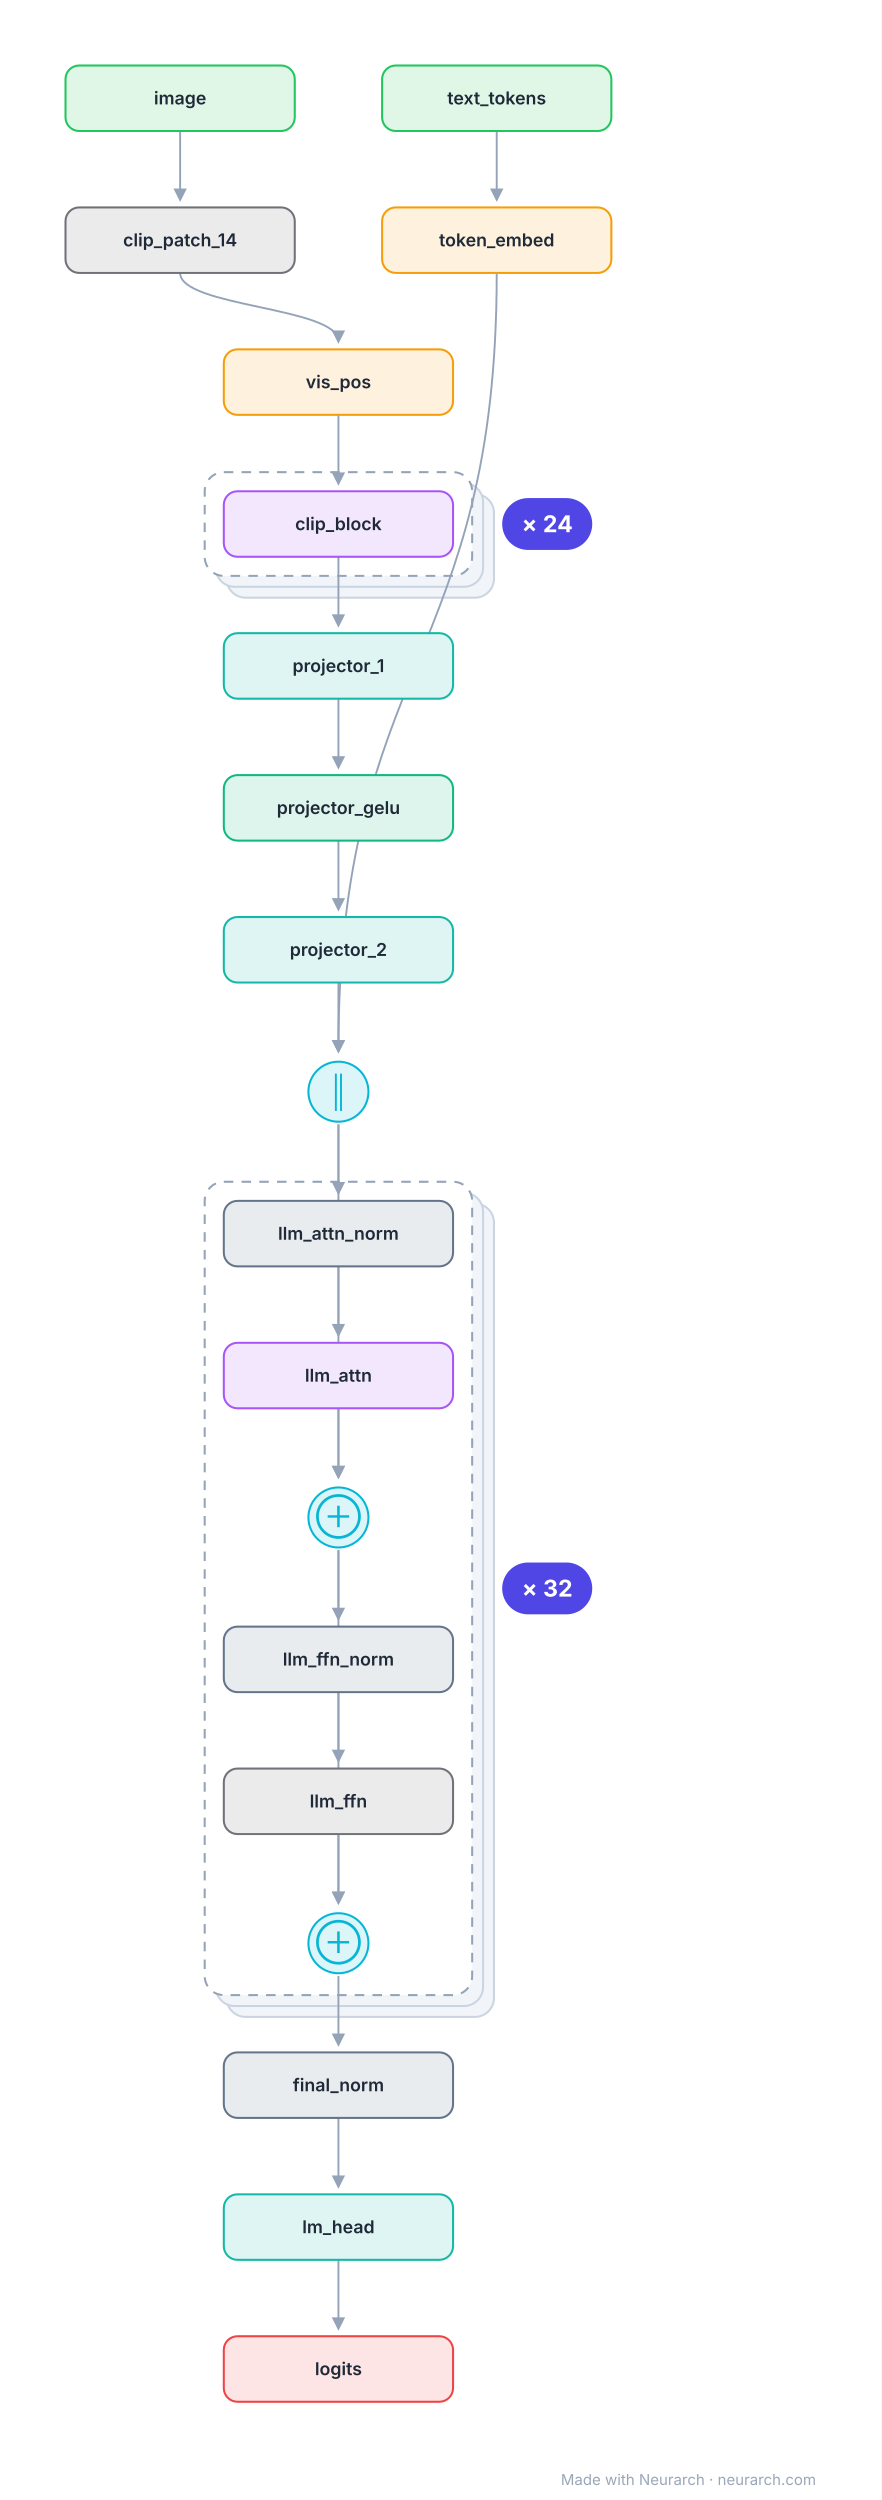
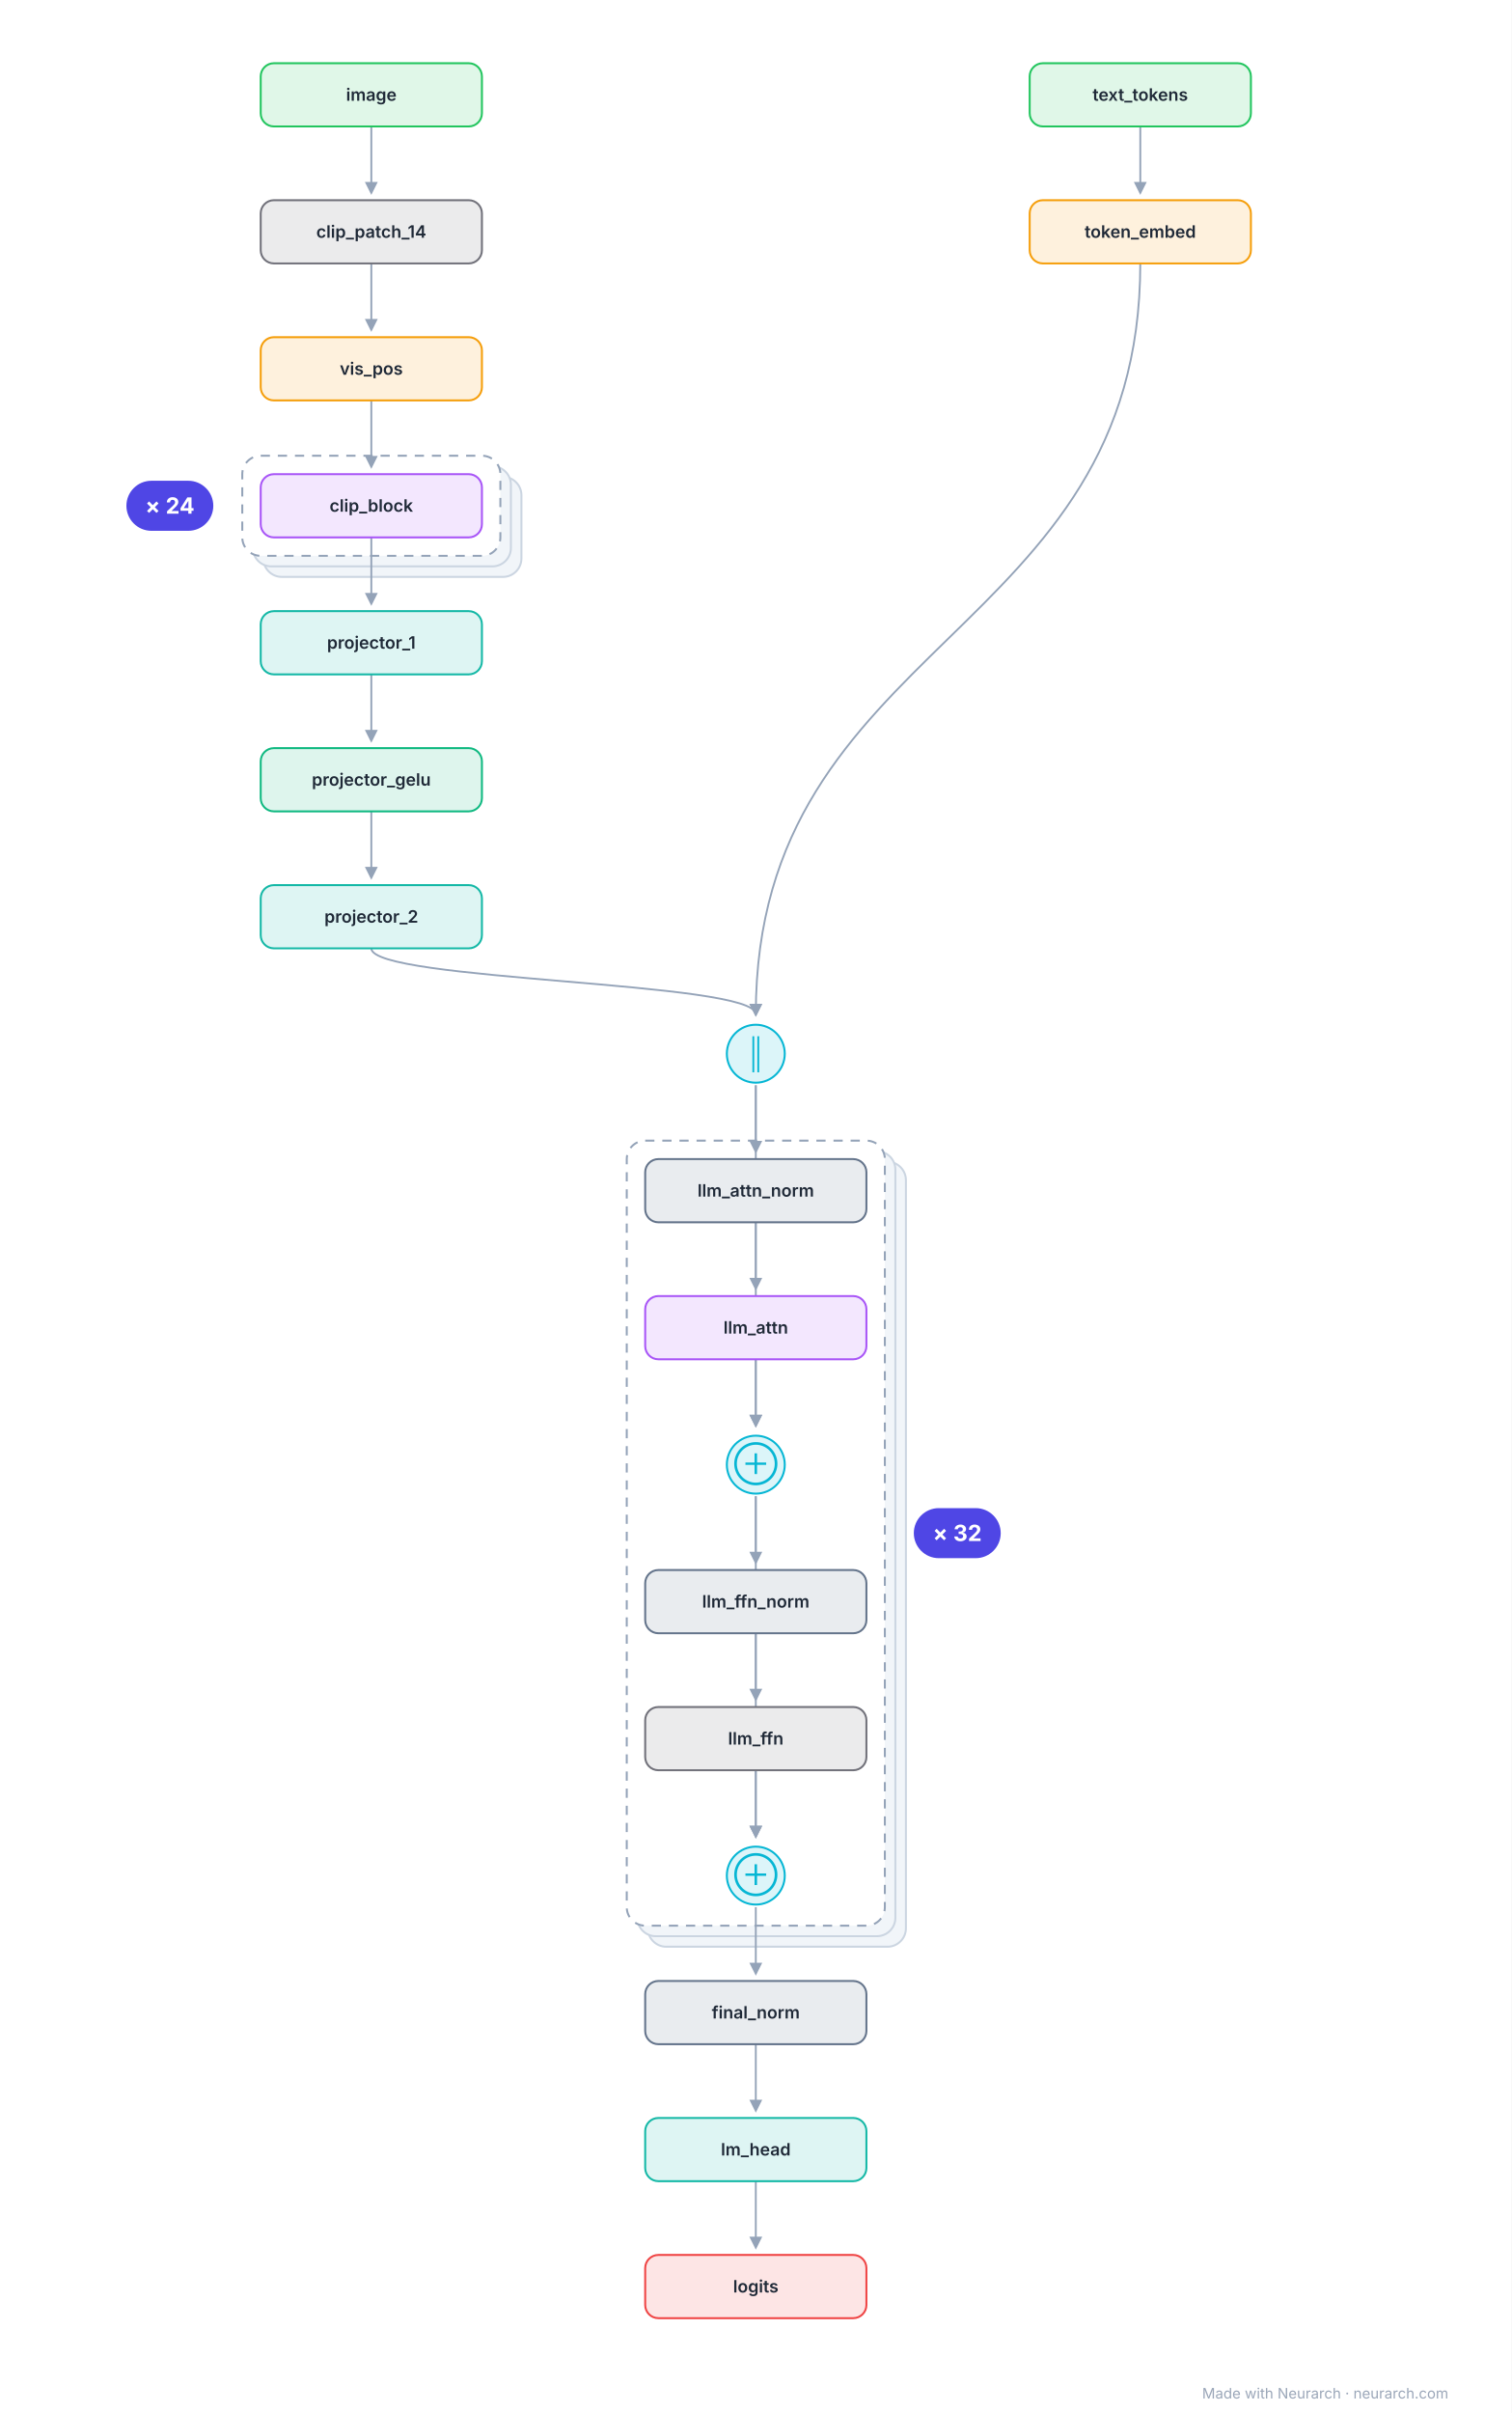
- <svg xmlns="http://www.w3.org/2000/svg" width="646" height="1832" viewBox="0 0 646 1832" font-family="-apple-system, 'Segoe UI', Inter, Helvetica, Arial, sans-serif">
+ <svg xmlns="http://www.w3.org/2000/svg" width="1148" height="1832" viewBox="0 0 1148 1832" font-family="-apple-system, 'Segoe UI', Inter, Helvetica, Arial, sans-serif">
  <defs>
    <marker id="arrow" viewBox="0 0 10 10" refX="8" refY="5" markerWidth="7" markerHeight="7" orient="auto-start-reverse">
      <path d="M0,0 L10,5 L0,10 z" fill="#94a3b8" />
    </marker>
  </defs>
-   <rect x="0" y="0" width="646" height="1832" fill="#ffffff" />
-   <rect x="166.0" y="362.0" width="196.0" height="76.0" rx="14" fill="#f1f5f9" stroke="#cbd5e1" stroke-width="1.5" />
-   <rect x="158.0" y="354.0" width="196.0" height="76.0" rx="14" fill="#f1f5f9" stroke="#cbd5e1" stroke-width="1.5" />
-   <rect x="150.0" y="346.0" width="196.0" height="76.0" rx="14" fill="#ffffff" stroke="#94a3b8" stroke-width="1.5" stroke-dasharray="7 6" />
-   <rect x="368.0" y="365.0" width="66" height="38" rx="19" fill="#4f46e5" />
-   <text x="401.0" y="390.0" text-anchor="middle" font-size="17" font-weight="700" fill="#ffffff">× 24</text>
-   <rect x="166.0" y="882.0" width="196.0" height="596.0" rx="14" fill="#f1f5f9" stroke="#cbd5e1" stroke-width="1.5" />
-   <rect x="158.0" y="874.0" width="196.0" height="596.0" rx="14" fill="#f1f5f9" stroke="#cbd5e1" stroke-width="1.5" />
-   <rect x="150.0" y="866.0" width="196.0" height="596.0" rx="14" fill="#ffffff" stroke="#94a3b8" stroke-width="1.5" stroke-dasharray="7 6" />
-   <rect x="368.0" y="1145.0" width="66" height="38" rx="19" fill="#4f46e5" />
-   <text x="401.0" y="1170.0" text-anchor="middle" font-size="17" font-weight="700" fill="#ffffff">× 32</text>
-   <path d="M132.0,96.0 C132.0,121.0 132.0,121.0 132.0,146.0" fill="none" stroke="#94a3b8" stroke-width="1.4" marker-end="url(#arrow)" />
-   <path d="M132.0,200.0 C132.0,225.0 248.0,225.0 248.0,250.0" fill="none" stroke="#94a3b8" stroke-width="1.4" marker-end="url(#arrow)" />
-   <path d="M248.0,304.0 C248.0,329.0 248.0,329.0 248.0,354.0" fill="none" stroke="#94a3b8" stroke-width="1.4" marker-end="url(#arrow)" />
-   <path d="M248.0,512.0 C248.0,537.0 248.0,537.0 248.0,562.0" fill="none" stroke="#94a3b8" stroke-width="1.4" marker-end="url(#arrow)" />
-   <path d="M248.0,616.0 C248.0,641.0 248.0,641.0 248.0,666.0" fill="none" stroke="#94a3b8" stroke-width="1.4" marker-end="url(#arrow)" />
-   <path d="M364.0,96.0 C364.0,121.0 364.0,121.0 364.0,146.0" fill="none" stroke="#94a3b8" stroke-width="1.4" marker-end="url(#arrow)" />
-   <path d="M248.0,720.0 C248.0,745.0 248.0,745.0 248.0,770.0" fill="none" stroke="#94a3b8" stroke-width="1.4" marker-end="url(#arrow)" />
-   <path d="M364.0,200.0 C364.0,485.0 248.0,485.0 248.0,770.0" fill="none" stroke="#94a3b8" stroke-width="1.4" marker-end="url(#arrow)" />
-   <path d="M248.0,824.0 C248.0,849.0 248.0,849.0 248.0,874.0" fill="none" stroke="#94a3b8" stroke-width="1.4" marker-end="url(#arrow)" />
-   <path d="M248.0,928.0 C248.0,953.0 248.0,953.0 248.0,978.0" fill="none" stroke="#94a3b8" stroke-width="1.4" marker-end="url(#arrow)" />
-   <path d="M248.0,1032.0 C248.0,1057.0 248.0,1057.0 248.0,1082.0" fill="none" stroke="#94a3b8" stroke-width="1.4" marker-end="url(#arrow)" />
-   <path d="M248.0,824.0 C248.0,953.0 248.0,953.0 248.0,1082.0" fill="none" stroke="#94a3b8" stroke-width="1.4" marker-end="url(#arrow)" />
-   <path d="M248.0,1136.0 C248.0,1161.0 248.0,1161.0 248.0,1186.0" fill="none" stroke="#94a3b8" stroke-width="1.4" marker-end="url(#arrow)" />
-   <path d="M248.0,1240.0 C248.0,1265.0 248.0,1265.0 248.0,1290.0" fill="none" stroke="#94a3b8" stroke-width="1.4" marker-end="url(#arrow)" />
-   <path d="M248.0,1344.0 C248.0,1369.0 248.0,1369.0 248.0,1394.0" fill="none" stroke="#94a3b8" stroke-width="1.4" marker-end="url(#arrow)" />
-   <path d="M248.0,1136.0 C248.0,1265.0 248.0,1265.0 248.0,1394.0" fill="none" stroke="#94a3b8" stroke-width="1.4" marker-end="url(#arrow)" />
-   <path d="M248.0,1552.0 C248.0,1577.0 248.0,1577.0 248.0,1602.0" fill="none" stroke="#94a3b8" stroke-width="1.4" marker-end="url(#arrow)" />
-   <path d="M248.0,1656.0 C248.0,1681.0 248.0,1681.0 248.0,1706.0" fill="none" stroke="#94a3b8" stroke-width="1.4" marker-end="url(#arrow)" />
-   <path d="M248.0,408.0 C248.0,433.0 248.0,433.0 248.0,458.0" fill="none" stroke="#94a3b8" stroke-width="1.4" marker-end="url(#arrow)" />
-   <path d="M248.0,1448.0 C248.0,1473.0 248.0,1473.0 248.0,1498.0" fill="none" stroke="#94a3b8" stroke-width="1.4" marker-end="url(#arrow)" />
-   <rect x="48.0" y="48.0" width="168" height="48" rx="10" fill="rgb(224, 247, 232)" stroke="#22c55e" stroke-width="1.5" />
-   <text x="132.0" y="76.5" text-anchor="middle" font-size="13" font-weight="600" fill="#1f2937">image</text>
-   <rect x="48.0" y="152.0" width="168" height="48" rx="10" fill="rgb(235, 235, 236)" stroke="#71717a" stroke-width="1.5" />
-   <text x="132.0" y="180.5" text-anchor="middle" font-size="13" font-weight="600" fill="#1f2937">clip_patch_14</text>
-   <rect x="164.0" y="256.0" width="168" height="48" rx="10" fill="rgb(254, 241, 221)" stroke="#f59e0b" stroke-width="1.5" />
-   <text x="248.0" y="284.5" text-anchor="middle" font-size="13" font-weight="600" fill="#1f2937">vis_pos</text>
-   <rect x="164.0" y="360.0" width="168" height="48" rx="10" fill="rgb(243, 231, 254)" stroke="#a855f7" stroke-width="1.5" />
-   <text x="248.0" y="388.5" text-anchor="middle" font-size="13" font-weight="600" fill="#1f2937">clip_block</text>
-   <rect x="164.0" y="464.0" width="168" height="48" rx="10" fill="rgb(222, 245, 243)" stroke="#14b8a6" stroke-width="1.5" />
-   <text x="248.0" y="492.5" text-anchor="middle" font-size="13" font-weight="600" fill="#1f2937">projector_1</text>
-   <rect x="164.0" y="568.0" width="168" height="48" rx="10" fill="rgb(222, 245, 237)" stroke="#10b981" stroke-width="1.5" />
-   <text x="248.0" y="596.5" text-anchor="middle" font-size="13" font-weight="600" fill="#1f2937">projector_gelu</text>
-   <rect x="164.0" y="672.0" width="168" height="48" rx="10" fill="rgb(222, 245, 243)" stroke="#14b8a6" stroke-width="1.5" />
-   <text x="248.0" y="700.5" text-anchor="middle" font-size="13" font-weight="600" fill="#1f2937">projector_2</text>
-   <rect x="280.0" y="48.0" width="168" height="48" rx="10" fill="rgb(224, 247, 232)" stroke="#22c55e" stroke-width="1.5" />
-   <text x="364.0" y="76.5" text-anchor="middle" font-size="13" font-weight="600" fill="#1f2937">text_tokens</text>
-   <rect x="280.0" y="152.0" width="168" height="48" rx="10" fill="rgb(254, 241, 221)" stroke="#f59e0b" stroke-width="1.5" />
-   <text x="364.0" y="180.5" text-anchor="middle" font-size="13" font-weight="600" fill="#1f2937">token_embed</text>
-   <circle cx="248.0" cy="800.0" r="22" fill="rgb(220, 245, 249)" stroke="#06b6d4" stroke-width="1.5" />
-   <text x="248.0" y="808.0" text-anchor="middle" font-size="24" fill="#06b6d4">∥</text>
-   <rect x="164.0" y="880.0" width="168" height="48" rx="10" fill="rgb(233, 236, 239)" stroke="#64748b" stroke-width="1.5" />
-   <text x="248.0" y="908.5" text-anchor="middle" font-size="13" font-weight="600" fill="#1f2937">llm_attn_norm</text>
-   <rect x="164.0" y="984.0" width="168" height="48" rx="10" fill="rgb(243, 231, 254)" stroke="#a855f7" stroke-width="1.5" />
-   <text x="248.0" y="1012.5" text-anchor="middle" font-size="13" font-weight="600" fill="#1f2937">llm_attn</text>
-   <circle cx="248.0" cy="1112.0" r="22" fill="rgb(220, 245, 249)" stroke="#06b6d4" stroke-width="1.5" />
-   <text x="248.0" y="1120.0" text-anchor="middle" font-size="24" fill="#06b6d4">⊕</text>
-   <rect x="164.0" y="1192.0" width="168" height="48" rx="10" fill="rgb(233, 236, 239)" stroke="#64748b" stroke-width="1.5" />
-   <text x="248.0" y="1220.5" text-anchor="middle" font-size="13" font-weight="600" fill="#1f2937">llm_ffn_norm</text>
-   <rect x="164.0" y="1296.0" width="168" height="48" rx="10" fill="rgb(235, 235, 236)" stroke="#71717a" stroke-width="1.5" />
-   <text x="248.0" y="1324.5" text-anchor="middle" font-size="13" font-weight="600" fill="#1f2937">llm_ffn</text>
-   <circle cx="248.0" cy="1424.0" r="22" fill="rgb(220, 245, 249)" stroke="#06b6d4" stroke-width="1.5" />
-   <text x="248.0" y="1432.0" text-anchor="middle" font-size="24" fill="#06b6d4">⊕</text>
-   <rect x="164.0" y="1504.0" width="168" height="48" rx="10" fill="rgb(233, 236, 239)" stroke="#64748b" stroke-width="1.5" />
-   <text x="248.0" y="1532.5" text-anchor="middle" font-size="13" font-weight="600" fill="#1f2937">final_norm</text>
-   <rect x="164.0" y="1608.0" width="168" height="48" rx="10" fill="rgb(222, 245, 243)" stroke="#14b8a6" stroke-width="1.5" />
-   <text x="248.0" y="1636.5" text-anchor="middle" font-size="13" font-weight="600" fill="#1f2937">lm_head</text>
-   <rect x="164.0" y="1712.0" width="168" height="48" rx="10" fill="rgb(253, 229, 229)" stroke="#ef4444" stroke-width="1.5" />
-   <text x="248.0" y="1740.5" text-anchor="middle" font-size="13" font-weight="600" fill="#1f2937">logits</text>
-   <text x="598.0" y="1821.0" text-anchor="end" font-size="11" fill="#9aa6b8">Made with Neurarch · neurarch.com</text>
+   <rect x="0" y="0" width="1148" height="1832" fill="#ffffff" />
+   <rect x="200.0" y="362.0" width="196.0" height="76.0" rx="14" fill="#f1f5f9" stroke="#cbd5e1" stroke-width="1.5" />
+   <rect x="192.0" y="354.0" width="196.0" height="76.0" rx="14" fill="#f1f5f9" stroke="#cbd5e1" stroke-width="1.5" />
+   <rect x="184.0" y="346.0" width="196.0" height="76.0" rx="14" fill="#ffffff" stroke="#94a3b8" stroke-width="1.5" stroke-dasharray="7 6" />
+   <rect x="96.0" y="365.0" width="66" height="38" rx="19" fill="#4f46e5" />
+   <text x="129.0" y="390.0" text-anchor="middle" font-size="17" font-weight="700" fill="#ffffff">× 24</text>
+   <rect x="492.0" y="882.0" width="196.0" height="596.0" rx="14" fill="#f1f5f9" stroke="#cbd5e1" stroke-width="1.5" />
+   <rect x="484.0" y="874.0" width="196.0" height="596.0" rx="14" fill="#f1f5f9" stroke="#cbd5e1" stroke-width="1.5" />
+   <rect x="476.0" y="866.0" width="196.0" height="596.0" rx="14" fill="#ffffff" stroke="#94a3b8" stroke-width="1.5" stroke-dasharray="7 6" />
+   <rect x="694.0" y="1145.0" width="66" height="38" rx="19" fill="#4f46e5" />
+   <text x="727.0" y="1170.0" text-anchor="middle" font-size="17" font-weight="700" fill="#ffffff">× 32</text>
+   <path d="M282.0,96.0 C282.0,121.0 282.0,121.0 282.0,146.0" fill="none" stroke="#94a3b8" stroke-width="1.4" marker-end="url(#arrow)" />
+   <path d="M282.0,200.0 C282.0,225.0 282.0,225.0 282.0,250.0" fill="none" stroke="#94a3b8" stroke-width="1.4" marker-end="url(#arrow)" />
+   <path d="M282.0,304.0 C282.0,329.0 282.0,329.0 282.0,354.0" fill="none" stroke="#94a3b8" stroke-width="1.4" marker-end="url(#arrow)" />
+   <path d="M282.0,512.0 C282.0,537.0 282.0,537.0 282.0,562.0" fill="none" stroke="#94a3b8" stroke-width="1.4" marker-end="url(#arrow)" />
+   <path d="M282.0,616.0 C282.0,641.0 282.0,641.0 282.0,666.0" fill="none" stroke="#94a3b8" stroke-width="1.4" marker-end="url(#arrow)" />
+   <path d="M866.0,96.0 C866.0,121.0 866.0,121.0 866.0,146.0" fill="none" stroke="#94a3b8" stroke-width="1.4" marker-end="url(#arrow)" />
+   <path d="M282.0,720.0 C282.0,745.0 574.0,745.0 574.0,770.0" fill="none" stroke="#94a3b8" stroke-width="1.4" marker-end="url(#arrow)" />
+   <path d="M866.0,200.0 C866.0,485.0 574.0,485.0 574.0,770.0" fill="none" stroke="#94a3b8" stroke-width="1.4" marker-end="url(#arrow)" />
+   <path d="M574.0,824.0 C574.0,849.0 574.0,849.0 574.0,874.0" fill="none" stroke="#94a3b8" stroke-width="1.4" marker-end="url(#arrow)" />
+   <path d="M574.0,928.0 C574.0,953.0 574.0,953.0 574.0,978.0" fill="none" stroke="#94a3b8" stroke-width="1.4" marker-end="url(#arrow)" />
+   <path d="M574.0,1032.0 C574.0,1057.0 574.0,1057.0 574.0,1082.0" fill="none" stroke="#94a3b8" stroke-width="1.4" marker-end="url(#arrow)" />
+   <path d="M574.0,824.0 C574.0,953.0 574.0,953.0 574.0,1082.0" fill="none" stroke="#94a3b8" stroke-width="1.4" marker-end="url(#arrow)" />
+   <path d="M574.0,1136.0 C574.0,1161.0 574.0,1161.0 574.0,1186.0" fill="none" stroke="#94a3b8" stroke-width="1.4" marker-end="url(#arrow)" />
+   <path d="M574.0,1240.0 C574.0,1265.0 574.0,1265.0 574.0,1290.0" fill="none" stroke="#94a3b8" stroke-width="1.4" marker-end="url(#arrow)" />
+   <path d="M574.0,1344.0 C574.0,1369.0 574.0,1369.0 574.0,1394.0" fill="none" stroke="#94a3b8" stroke-width="1.4" marker-end="url(#arrow)" />
+   <path d="M574.0,1136.0 C574.0,1265.0 574.0,1265.0 574.0,1394.0" fill="none" stroke="#94a3b8" stroke-width="1.4" marker-end="url(#arrow)" />
+   <path d="M574.0,1552.0 C574.0,1577.0 574.0,1577.0 574.0,1602.0" fill="none" stroke="#94a3b8" stroke-width="1.4" marker-end="url(#arrow)" />
+   <path d="M574.0,1656.0 C574.0,1681.0 574.0,1681.0 574.0,1706.0" fill="none" stroke="#94a3b8" stroke-width="1.4" marker-end="url(#arrow)" />
+   <path d="M282.0,408.0 C282.0,433.0 282.0,433.0 282.0,458.0" fill="none" stroke="#94a3b8" stroke-width="1.4" marker-end="url(#arrow)" />
+   <path d="M574.0,1448.0 C574.0,1473.0 574.0,1473.0 574.0,1498.0" fill="none" stroke="#94a3b8" stroke-width="1.4" marker-end="url(#arrow)" />
+   <rect x="198.0" y="48.0" width="168" height="48" rx="10" fill="rgb(224, 247, 232)" stroke="#22c55e" stroke-width="1.5" />
+   <text x="282.0" y="76.5" text-anchor="middle" font-size="13" font-weight="600" fill="#1f2937">image</text>
+   <rect x="198.0" y="152.0" width="168" height="48" rx="10" fill="rgb(235, 235, 236)" stroke="#71717a" stroke-width="1.5" />
+   <text x="282.0" y="180.5" text-anchor="middle" font-size="13" font-weight="600" fill="#1f2937">clip_patch_14</text>
+   <rect x="198.0" y="256.0" width="168" height="48" rx="10" fill="rgb(254, 241, 221)" stroke="#f59e0b" stroke-width="1.5" />
+   <text x="282.0" y="284.5" text-anchor="middle" font-size="13" font-weight="600" fill="#1f2937">vis_pos</text>
+   <rect x="198.0" y="360.0" width="168" height="48" rx="10" fill="rgb(243, 231, 254)" stroke="#a855f7" stroke-width="1.5" />
+   <text x="282.0" y="388.5" text-anchor="middle" font-size="13" font-weight="600" fill="#1f2937">clip_block</text>
+   <rect x="198.0" y="464.0" width="168" height="48" rx="10" fill="rgb(222, 245, 243)" stroke="#14b8a6" stroke-width="1.5" />
+   <text x="282.0" y="492.5" text-anchor="middle" font-size="13" font-weight="600" fill="#1f2937">projector_1</text>
+   <rect x="198.0" y="568.0" width="168" height="48" rx="10" fill="rgb(222, 245, 237)" stroke="#10b981" stroke-width="1.5" />
+   <text x="282.0" y="596.5" text-anchor="middle" font-size="13" font-weight="600" fill="#1f2937">projector_gelu</text>
+   <rect x="198.0" y="672.0" width="168" height="48" rx="10" fill="rgb(222, 245, 243)" stroke="#14b8a6" stroke-width="1.5" />
+   <text x="282.0" y="700.5" text-anchor="middle" font-size="13" font-weight="600" fill="#1f2937">projector_2</text>
+   <rect x="782.0" y="48.0" width="168" height="48" rx="10" fill="rgb(224, 247, 232)" stroke="#22c55e" stroke-width="1.5" />
+   <text x="866.0" y="76.5" text-anchor="middle" font-size="13" font-weight="600" fill="#1f2937">text_tokens</text>
+   <rect x="782.0" y="152.0" width="168" height="48" rx="10" fill="rgb(254, 241, 221)" stroke="#f59e0b" stroke-width="1.5" />
+   <text x="866.0" y="180.5" text-anchor="middle" font-size="13" font-weight="600" fill="#1f2937">token_embed</text>
+   <circle cx="574.0" cy="800.0" r="22" fill="rgb(220, 245, 249)" stroke="#06b6d4" stroke-width="1.5" />
+   <text x="574.0" y="808.0" text-anchor="middle" font-size="24" fill="#06b6d4">∥</text>
+   <rect x="490.0" y="880.0" width="168" height="48" rx="10" fill="rgb(233, 236, 239)" stroke="#64748b" stroke-width="1.5" />
+   <text x="574.0" y="908.5" text-anchor="middle" font-size="13" font-weight="600" fill="#1f2937">llm_attn_norm</text>
+   <rect x="490.0" y="984.0" width="168" height="48" rx="10" fill="rgb(243, 231, 254)" stroke="#a855f7" stroke-width="1.5" />
+   <text x="574.0" y="1012.5" text-anchor="middle" font-size="13" font-weight="600" fill="#1f2937">llm_attn</text>
+   <circle cx="574.0" cy="1112.0" r="22" fill="rgb(220, 245, 249)" stroke="#06b6d4" stroke-width="1.5" />
+   <text x="574.0" y="1120.0" text-anchor="middle" font-size="24" fill="#06b6d4">⊕</text>
+   <rect x="490.0" y="1192.0" width="168" height="48" rx="10" fill="rgb(233, 236, 239)" stroke="#64748b" stroke-width="1.5" />
+   <text x="574.0" y="1220.5" text-anchor="middle" font-size="13" font-weight="600" fill="#1f2937">llm_ffn_norm</text>
+   <rect x="490.0" y="1296.0" width="168" height="48" rx="10" fill="rgb(235, 235, 236)" stroke="#71717a" stroke-width="1.5" />
+   <text x="574.0" y="1324.5" text-anchor="middle" font-size="13" font-weight="600" fill="#1f2937">llm_ffn</text>
+   <circle cx="574.0" cy="1424.0" r="22" fill="rgb(220, 245, 249)" stroke="#06b6d4" stroke-width="1.5" />
+   <text x="574.0" y="1432.0" text-anchor="middle" font-size="24" fill="#06b6d4">⊕</text>
+   <rect x="490.0" y="1504.0" width="168" height="48" rx="10" fill="rgb(233, 236, 239)" stroke="#64748b" stroke-width="1.5" />
+   <text x="574.0" y="1532.5" text-anchor="middle" font-size="13" font-weight="600" fill="#1f2937">final_norm</text>
+   <rect x="490.0" y="1608.0" width="168" height="48" rx="10" fill="rgb(222, 245, 243)" stroke="#14b8a6" stroke-width="1.5" />
+   <text x="574.0" y="1636.5" text-anchor="middle" font-size="13" font-weight="600" fill="#1f2937">lm_head</text>
+   <rect x="490.0" y="1712.0" width="168" height="48" rx="10" fill="rgb(253, 229, 229)" stroke="#ef4444" stroke-width="1.5" />
+   <text x="574.0" y="1740.5" text-anchor="middle" font-size="13" font-weight="600" fill="#1f2937">logits</text>
+   <text x="1100.0" y="1821.0" text-anchor="end" font-size="11" fill="#9aa6b8">Made with Neurarch · neurarch.com</text>
</svg>
